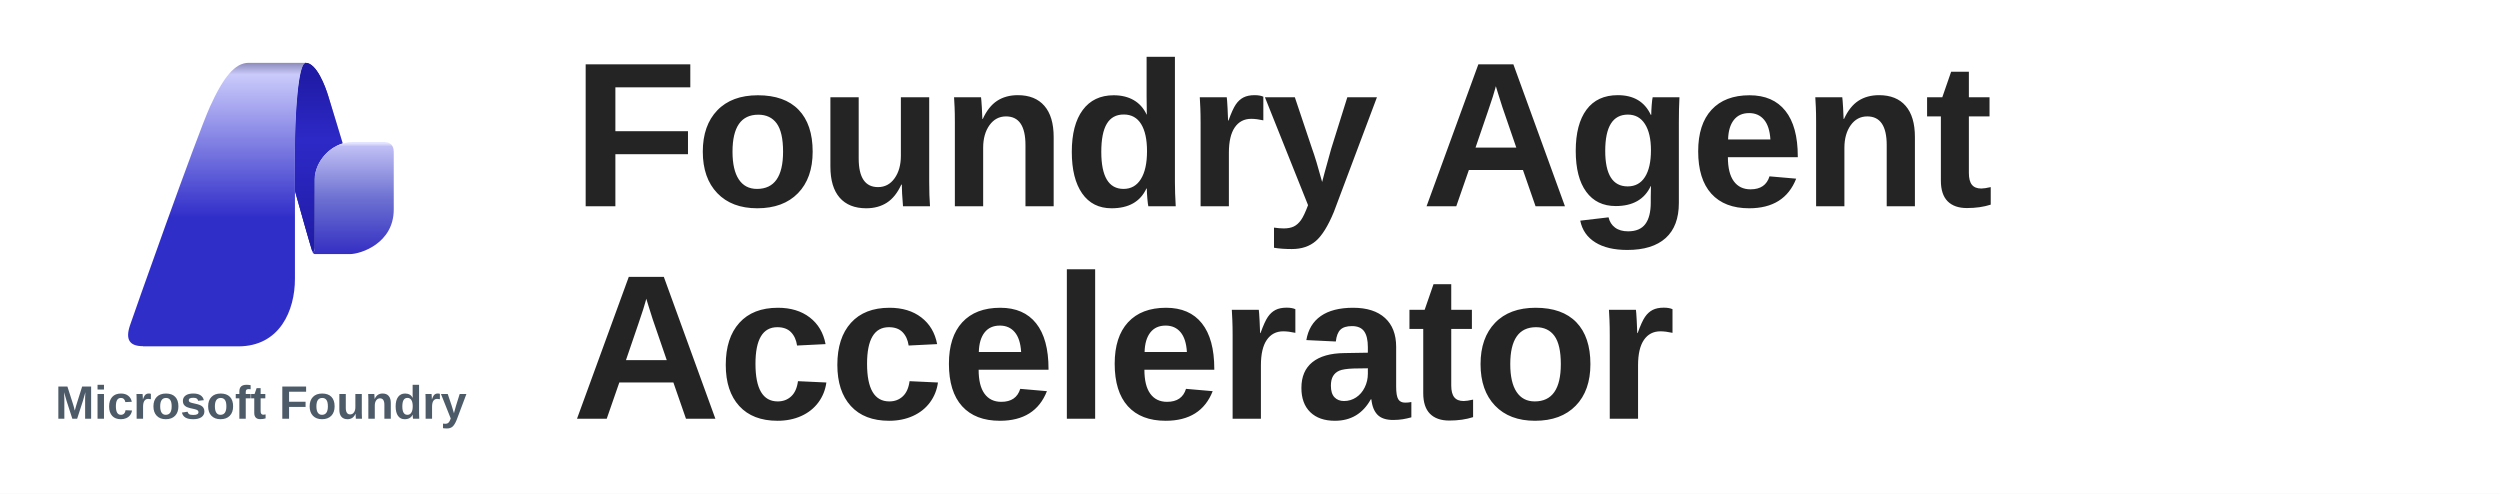
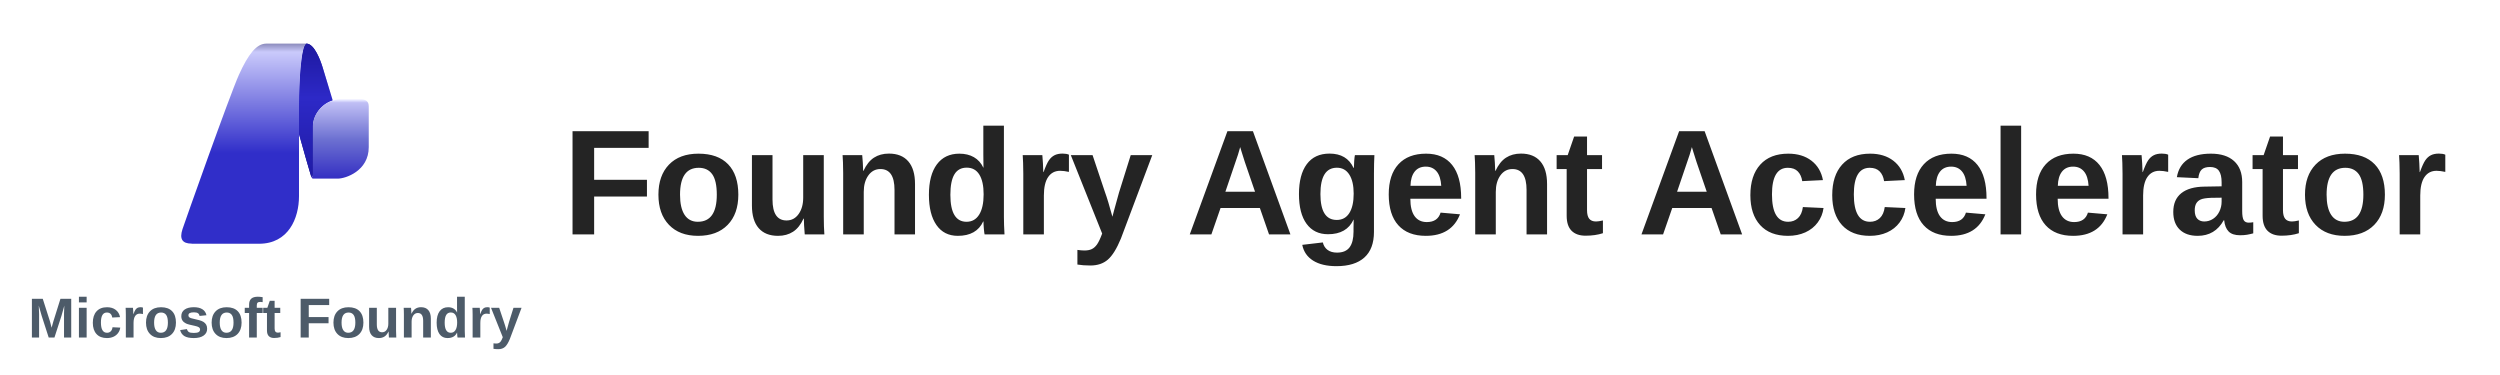
- <svg xmlns="http://www.w3.org/2000/svg" width="1600" height="316" viewBox="0 0 1600 316" role="img" aria-labelledby="title desc">
-   <rect width="1600" height="316" fill="#fff" />
-   <svg x="65" y="29" width="204" height="204" viewBox="0 0 18 18">
+ <svg xmlns="http://www.w3.org/2000/svg" width="1600" height="240" viewBox="0 0 1600 240" role="img" aria-labelledby="title desc">
+   <rect width="1600" height="240" fill="#fff" />
+   <svg x="104" y="20" width="144" height="144" viewBox="0 0 18 18">
    <defs>
      <linearGradient id="icon1-uuid-5a7bd7fa-6937-44bd-a5ba-e23eddbb6d35" x1="10.91" y1="13.66" x2="13.62" y2="13.66" gradientTransform="translate(0 20) scale(1 -1)" gradientUnits="userSpaceOnUse">
        <stop offset="0" stop-color="#302ec9" />
        <stop offset=".12" stop-color="#151698" />
        <stop offset=".25" stop-color="#0a0b7e" />
        <stop offset=".43" stop-color="#090c7f" />
        <stop offset=".51" stop-color="#141698" />
        <stop offset=".61" stop-color="#282ac4" />
        <stop offset=".77" stop-color="#8e8ff4" />
        <stop offset=".85" stop-color="#a7a6f7" />
        <stop offset=".91" stop-color="#cacafb" />
        <stop offset="1" stop-color="#fff" />
      </linearGradient>
      <linearGradient id="icon1-uuid-a9b2ac78-bff0-475d-89df-2c97f2122f93" x1="12.26" y1="8.32" x2="12.26" y2="18.23" gradientTransform="translate(0 20) scale(1 -1)" gradientUnits="userSpaceOnUse">
        <stop offset=".02" stop-color="#201ba6" />
        <stop offset=".64" stop-color="#2d29c7" />
        <stop offset="1" stop-color="#201ba6" />
      </linearGradient>
      <linearGradient id="icon1-uuid-03b3b70c-1c8d-4b3f-9935-d9da2b20de2f" x1="14.19" y1="8.27" x2="14.19" y2="14.47" gradientTransform="translate(0 20) scale(1 -1)" gradientUnits="userSpaceOnUse">
        <stop offset="0" stop-color="#3530c3" />
        <stop offset=".5" stop-color="#6d71d1" />
        <stop offset=".97" stop-color="#c0bff5" />
        <stop offset="1" stop-color="#e3e4ff" />
      </linearGradient>
      <linearGradient id="icon1-uuid-cabc8ec9-3293-44b8-a33b-70823f583b30" x1="6.51" y1="3" x2="6.51" y2="19.15" gradientTransform="translate(0 20) scale(1 -1)" gradientUnits="userSpaceOnUse">
        <stop offset="0" stop-color="#302ec9" />
        <stop offset=".45" stop-color="#302ec9" />
        <stop offset=".95" stop-color="#cacafb" />
        <stop offset="1" stop-color="#7f7eaf" />
      </linearGradient>
    </defs>
    <path d="M11.96,11.68s.07-.1.07-.24v-3.87c0-.85.66-1.76,1.59-2.03-.06-.19-.64-2.11-.81-2.65-.17-.56-.67-1.9-1.29-1.9,0,0,0,0-.01,0h0s-.09.05-.13.13c-.32.58-.46,3.02-.46,4.84v2.26c.27.97.91,3.22.96,3.35,0,0,.05.1.09.1h0Z" fill="url(#icon1-uuid-5a7bd7fa-6937-44bd-a5ba-e23eddbb6d35)" />
    <path d="M11.96,11.68s.07-.1.07-.24v-3.87c0-.85.66-1.76,1.59-2.03-.06-.19-.64-2.11-.81-2.65-.17-.56-.67-1.9-1.29-1.9,0,0,0,0-.01,0h0s-.09.05-.13.13c-.32.58-.46,3.02-.46,4.84v2.26c.27.97.91,3.22.96,3.35,0,0,.05.1.09.1h0Z" fill="url(#icon1-uuid-a9b2ac78-bff0-475d-89df-2c97f2122f93)" />
    <path d="M16.01,5.46h-1.81c-1.21,0-2.17,1.09-2.17,2.11v3.87c0,.14-.04.24-.07.24s-.09-.1-.09-.1c0,0,.07.21.17.21h1.98c.62,0,2.48-.61,2.48-2.52v-3.25c0-.41-.24-.55-.49-.55Z" fill="url(#icon1-uuid-03b3b70c-1c8d-4b3f-9935-d9da2b20de2f)" />
    <path d="M2.34,17h5.38c2.35,0,3.2-2.03,3.2-3.81v-7.23c0-2.08.19-4.97.61-4.97h-3.23c-.77,0-1.43.82-2.18,2.48-.75,1.66-4.36,11.87-4.52,12.36-.26.79-.02,1.16.74,1.16Z" fill="url(#icon1-uuid-cabc8ec9-3293-44b8-a33b-70823f583b30)" />
  </svg>
-   <text x="167" y="268" text-anchor="middle" font-family="'Segoe UI', Arial, sans-serif" font-size="30" font-weight="600" fill="#4d5b69">Microsoft Foundry</text>
-   <g font-family="'Segoe UI', Arial, sans-serif" font-size="132" font-weight="700" letter-spacing="-2" fill="#242424">
-     <text x="366" y="132">Foundry Agent</text>
-     <text x="366" y="268">Accelerator</text>
+   <text x="176" y="216" text-anchor="middle" font-family="'Segoe UI', Arial, sans-serif" font-size="36" font-weight="600" fill="#4d5b69">Microsoft Foundry</text>
+   <g font-family="'Segoe UI', Arial, sans-serif" font-size="96" font-weight="700" letter-spacing="-1" fill="#242424">
+     <text x="360" y="150">Foundry Agent Accelerator</text>
  </g>
</svg>
